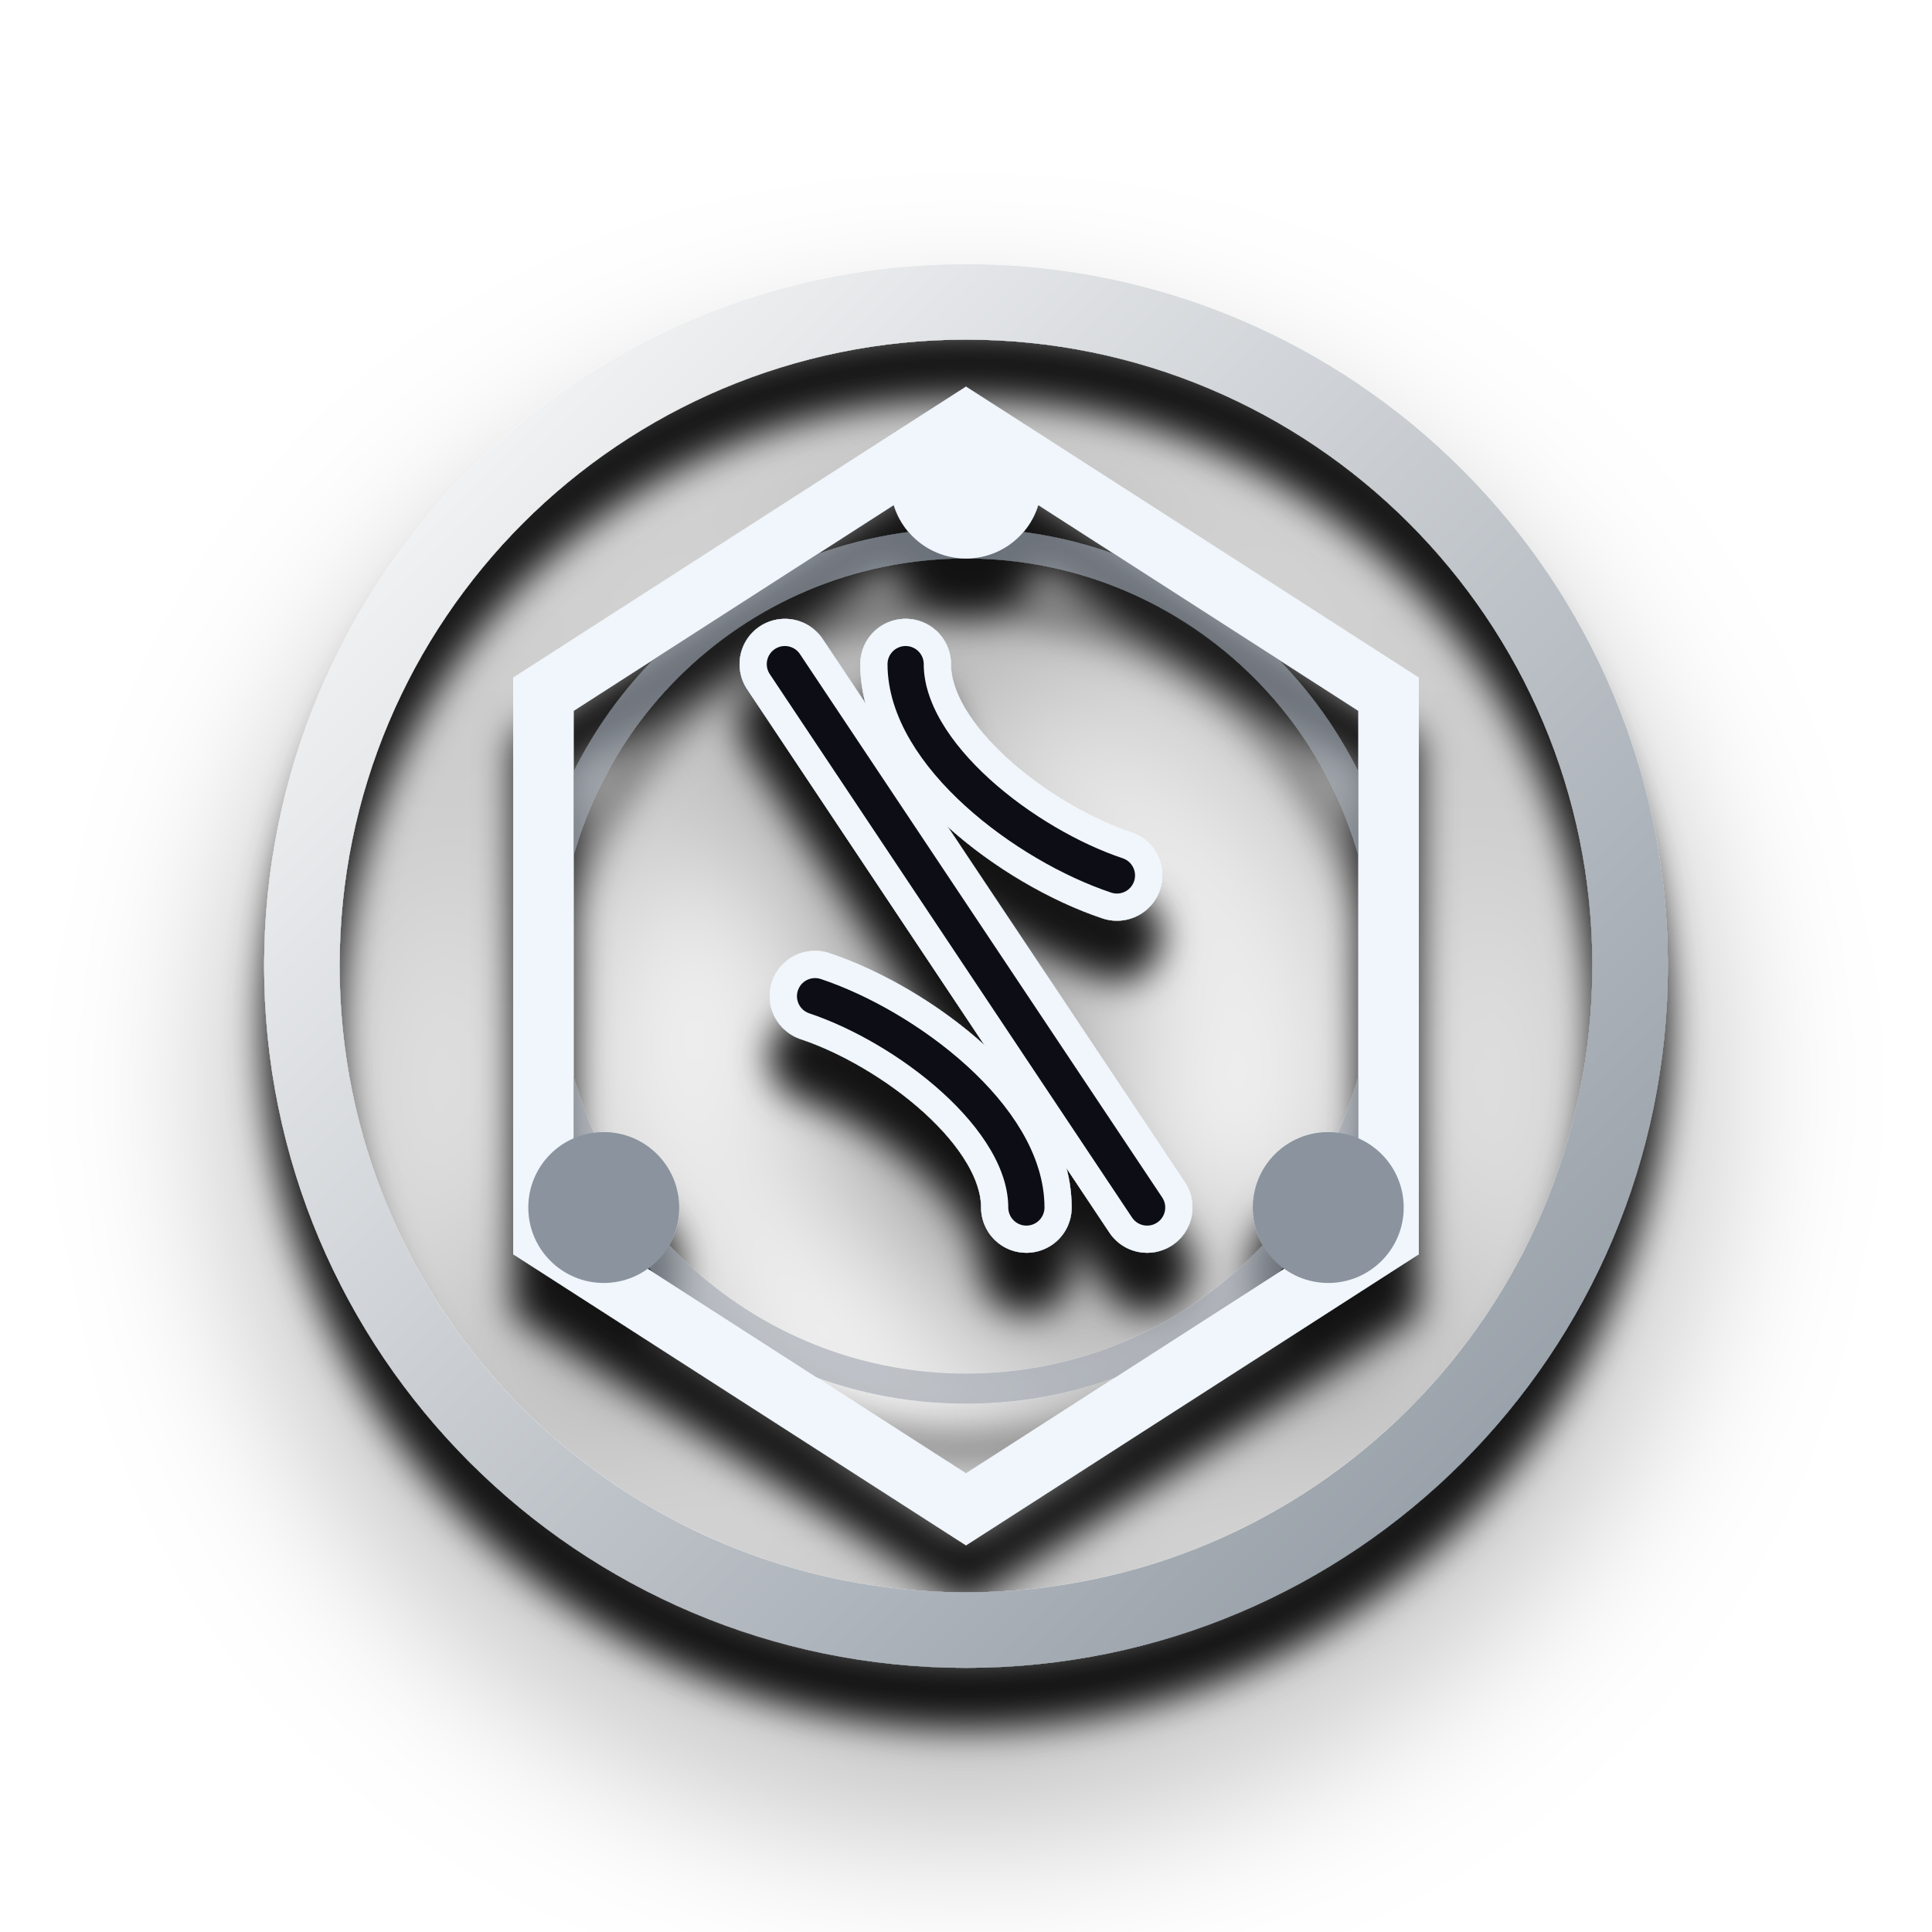
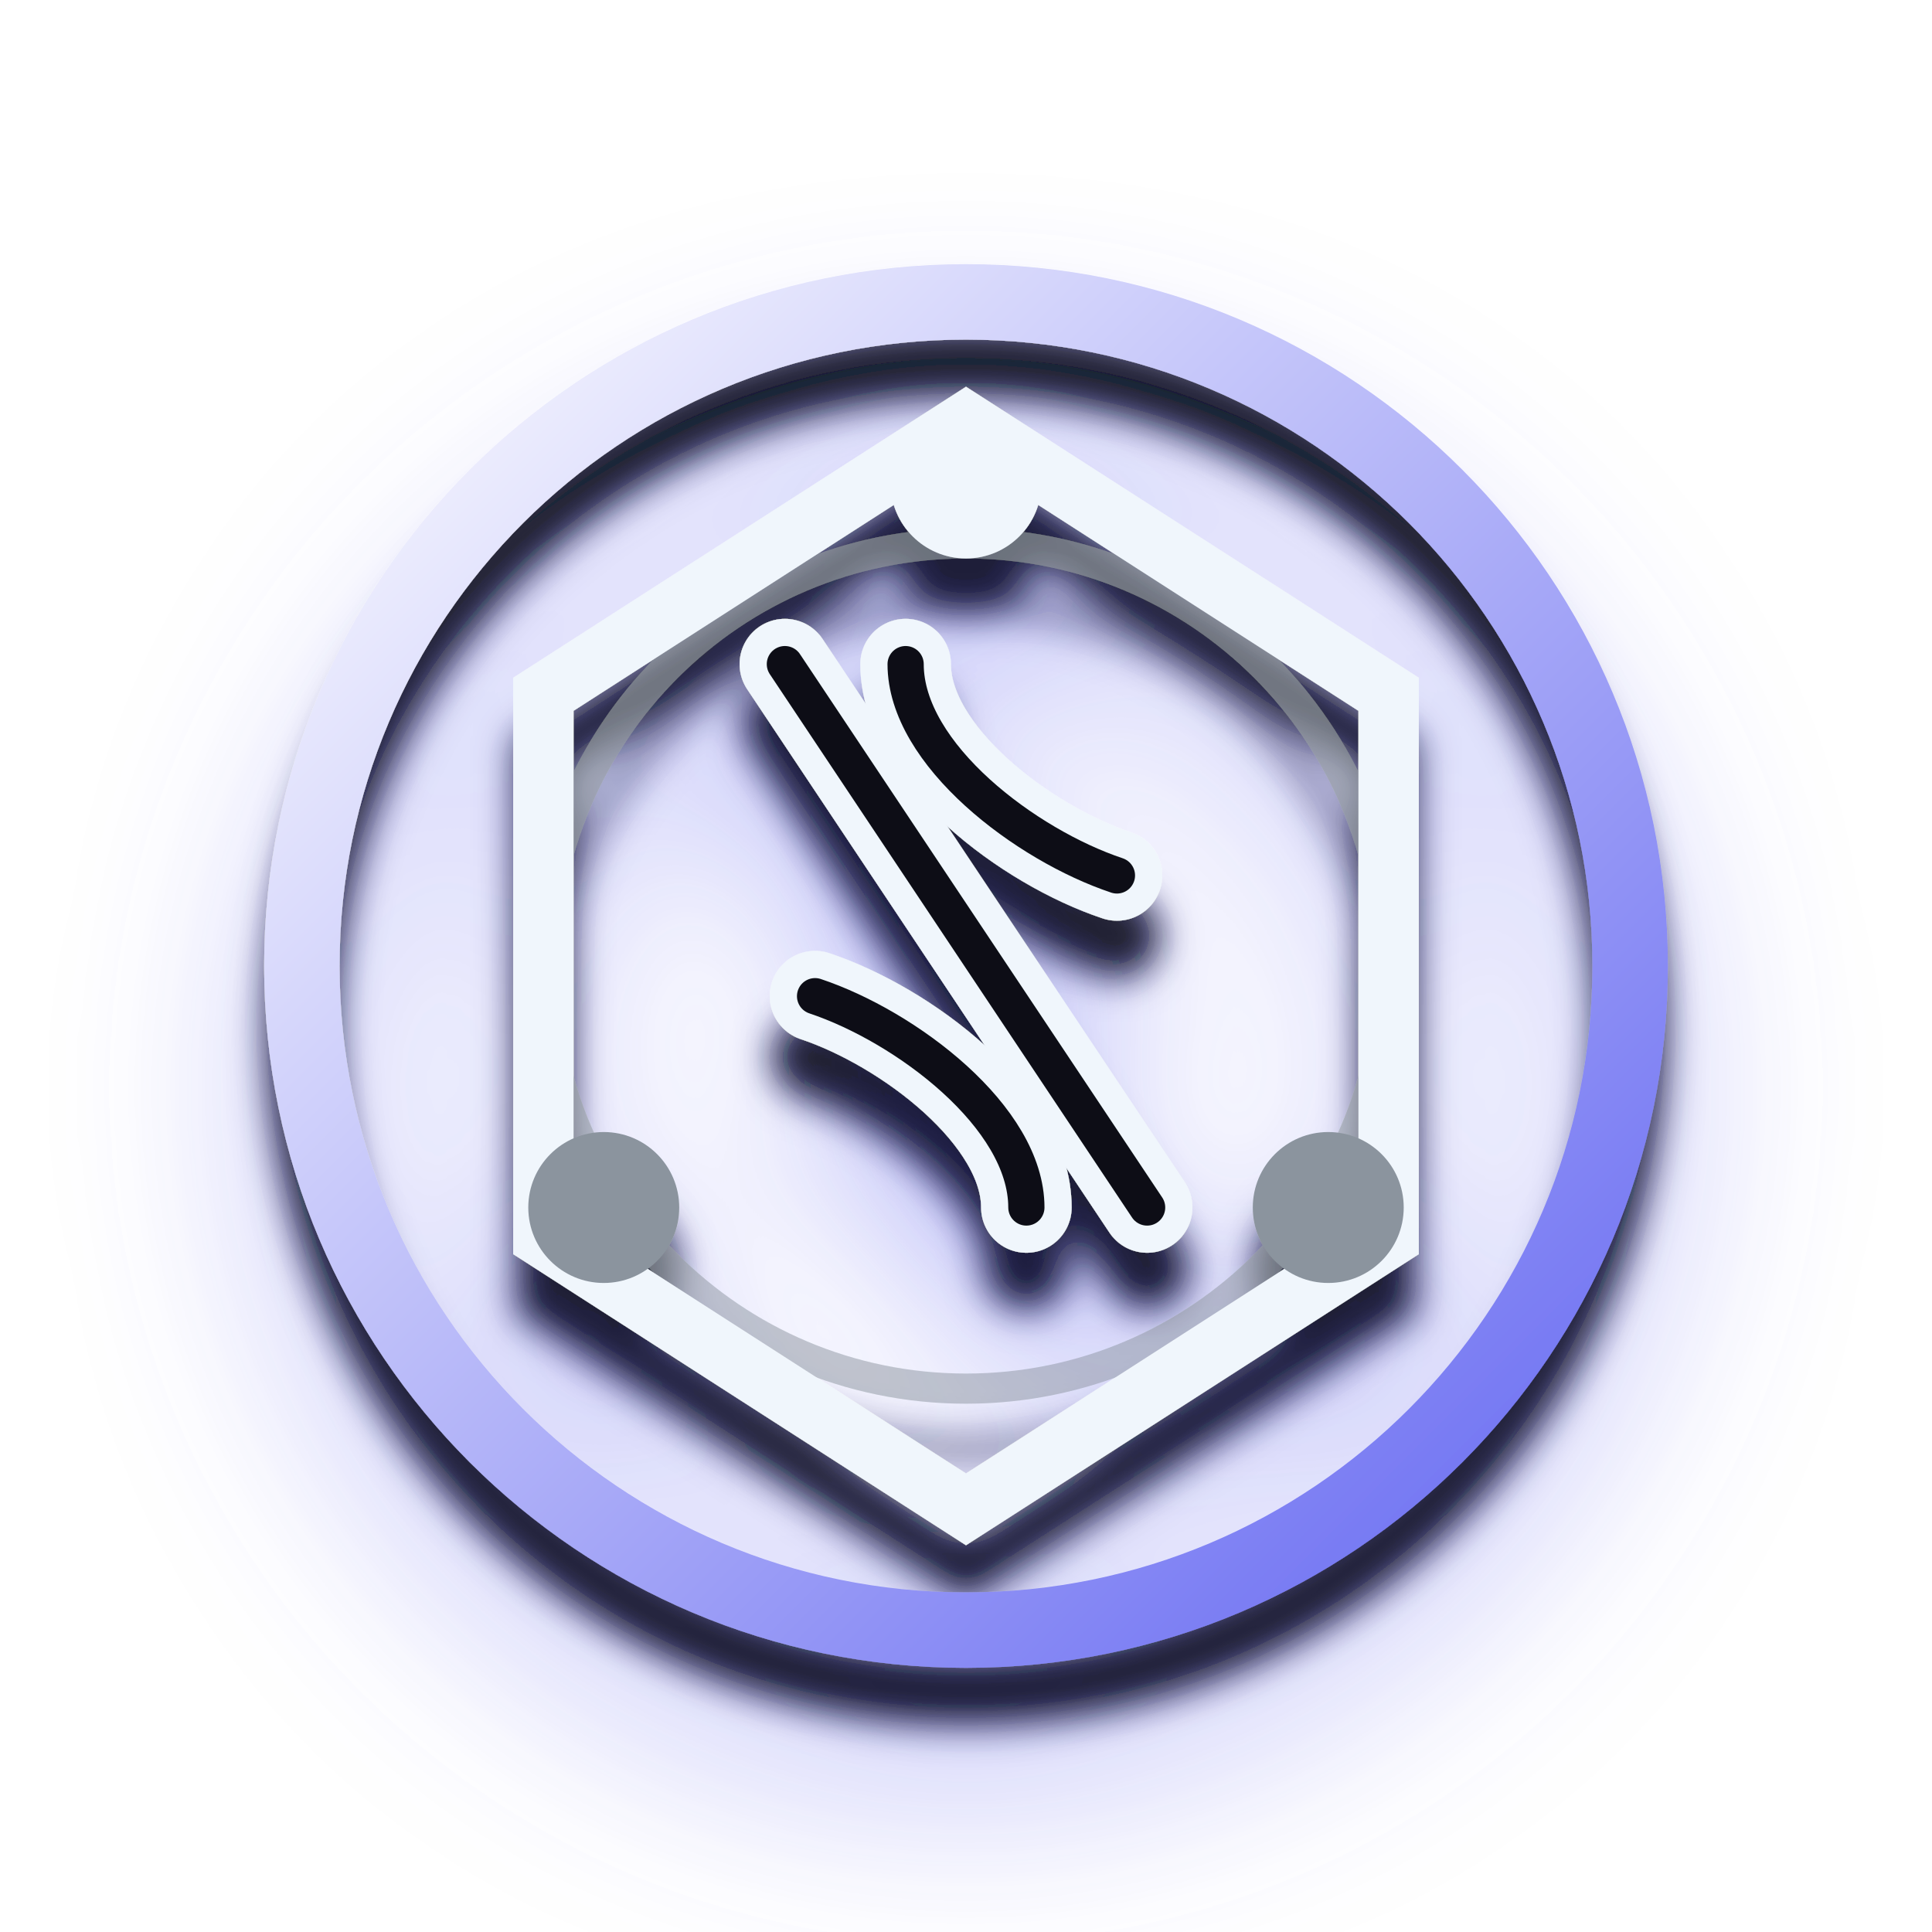
<svg xmlns="http://www.w3.org/2000/svg" viewBox="0 0 64 64" width="64" height="64">
  <defs>
    <linearGradient id="grad-silver" x1="0%" y1="0%" x2="100%" y2="100%">
      <stop offset="0%" stop-color="#ffffff" />
-       <stop offset="100%" stop-color="#8b949e" />
+       <stop offset="100%" stop-color="#6366f1" />
    </linearGradient>
    <filter id="firmDeepShadowDark" x="-100%" y="-100%" width="300%" height="300%">
      <feGaussianBlur in="SourceAlpha" stdDeviation="0.6" result="blurSharp" />
      <feOffset in="blurSharp" dx="0" dy="2" result="offsetSharp" />
      <feFlood flood-color="#000000" flood-opacity="0.9" result="colorSharp" />
      <feComposite in="colorSharp" in2="offsetSharp" operator="in" result="shadowAnchor" />
      <feGaussianBlur in="SourceAlpha" stdDeviation="3" result="blurSoft" />
      <feOffset in="blurSoft" dx="0" dy="4" result="offsetSoft" />
-       <feFlood flood-color="#000000" flood-opacity="0.5" result="colorSoft" />
+       <feFlood flood-color="#6366f1" flood-opacity="0.5" result="colorSoft" />
      <feComposite in="colorSoft" in2="offsetSoft" operator="in" result="shadowAmbient" />
      <feMerge>
        <feMergeNode in="shadowAmbient" />
        <feMergeNode in="shadowAnchor" />
        <feMergeNode in="SourceGraphic" />
      </feMerge>
    </filter>
  </defs>
  <g filter="url(#firmDeepShadowDark)">
    <circle cx="32" cy="32" r="22" fill="none" stroke="url(#grad-silver)" stroke-width="2.5" />
    <circle cx="32" cy="32" r="14" fill="none" stroke="#8b949e" stroke-width="1" opacity="0.5" />
    <polygon points="32,14 46,23 46,41 32,50 18,41 18,23" fill="none" stroke="#f0f6fc" stroke-width="2" opacity="1" />
    <g transform="translate(32, 31)">
      <g stroke="#f0f6fc" stroke-width="3" stroke-linecap="round" fill="none">
        <path d="M-6,-9 L6,9" />
        <path d="M-2,-9 C-2,-6 2,-3 5,-2" />
        <path d="M2,9 C2,6 -2,3 -5,2" />
      </g>
      <g stroke="#0d1117" stroke-width="1.2" stroke-linecap="round" fill="none">
        <path d="M-6,-9 L6,9" />
        <path d="M-2,-9 C-2,-6 2,-3 5,-2" />
        <path d="M2,9 C2,6 -2,3 -5,2" />
      </g>
    </g>
    <circle cx="32" cy="16" r="2.5" fill="#f0f6fc" />
    <circle cx="44" cy="40" r="2.5" fill="#8b949e" />
    <circle cx="20" cy="40" r="2.5" fill="#8b949e" />
  </g>
</svg>
